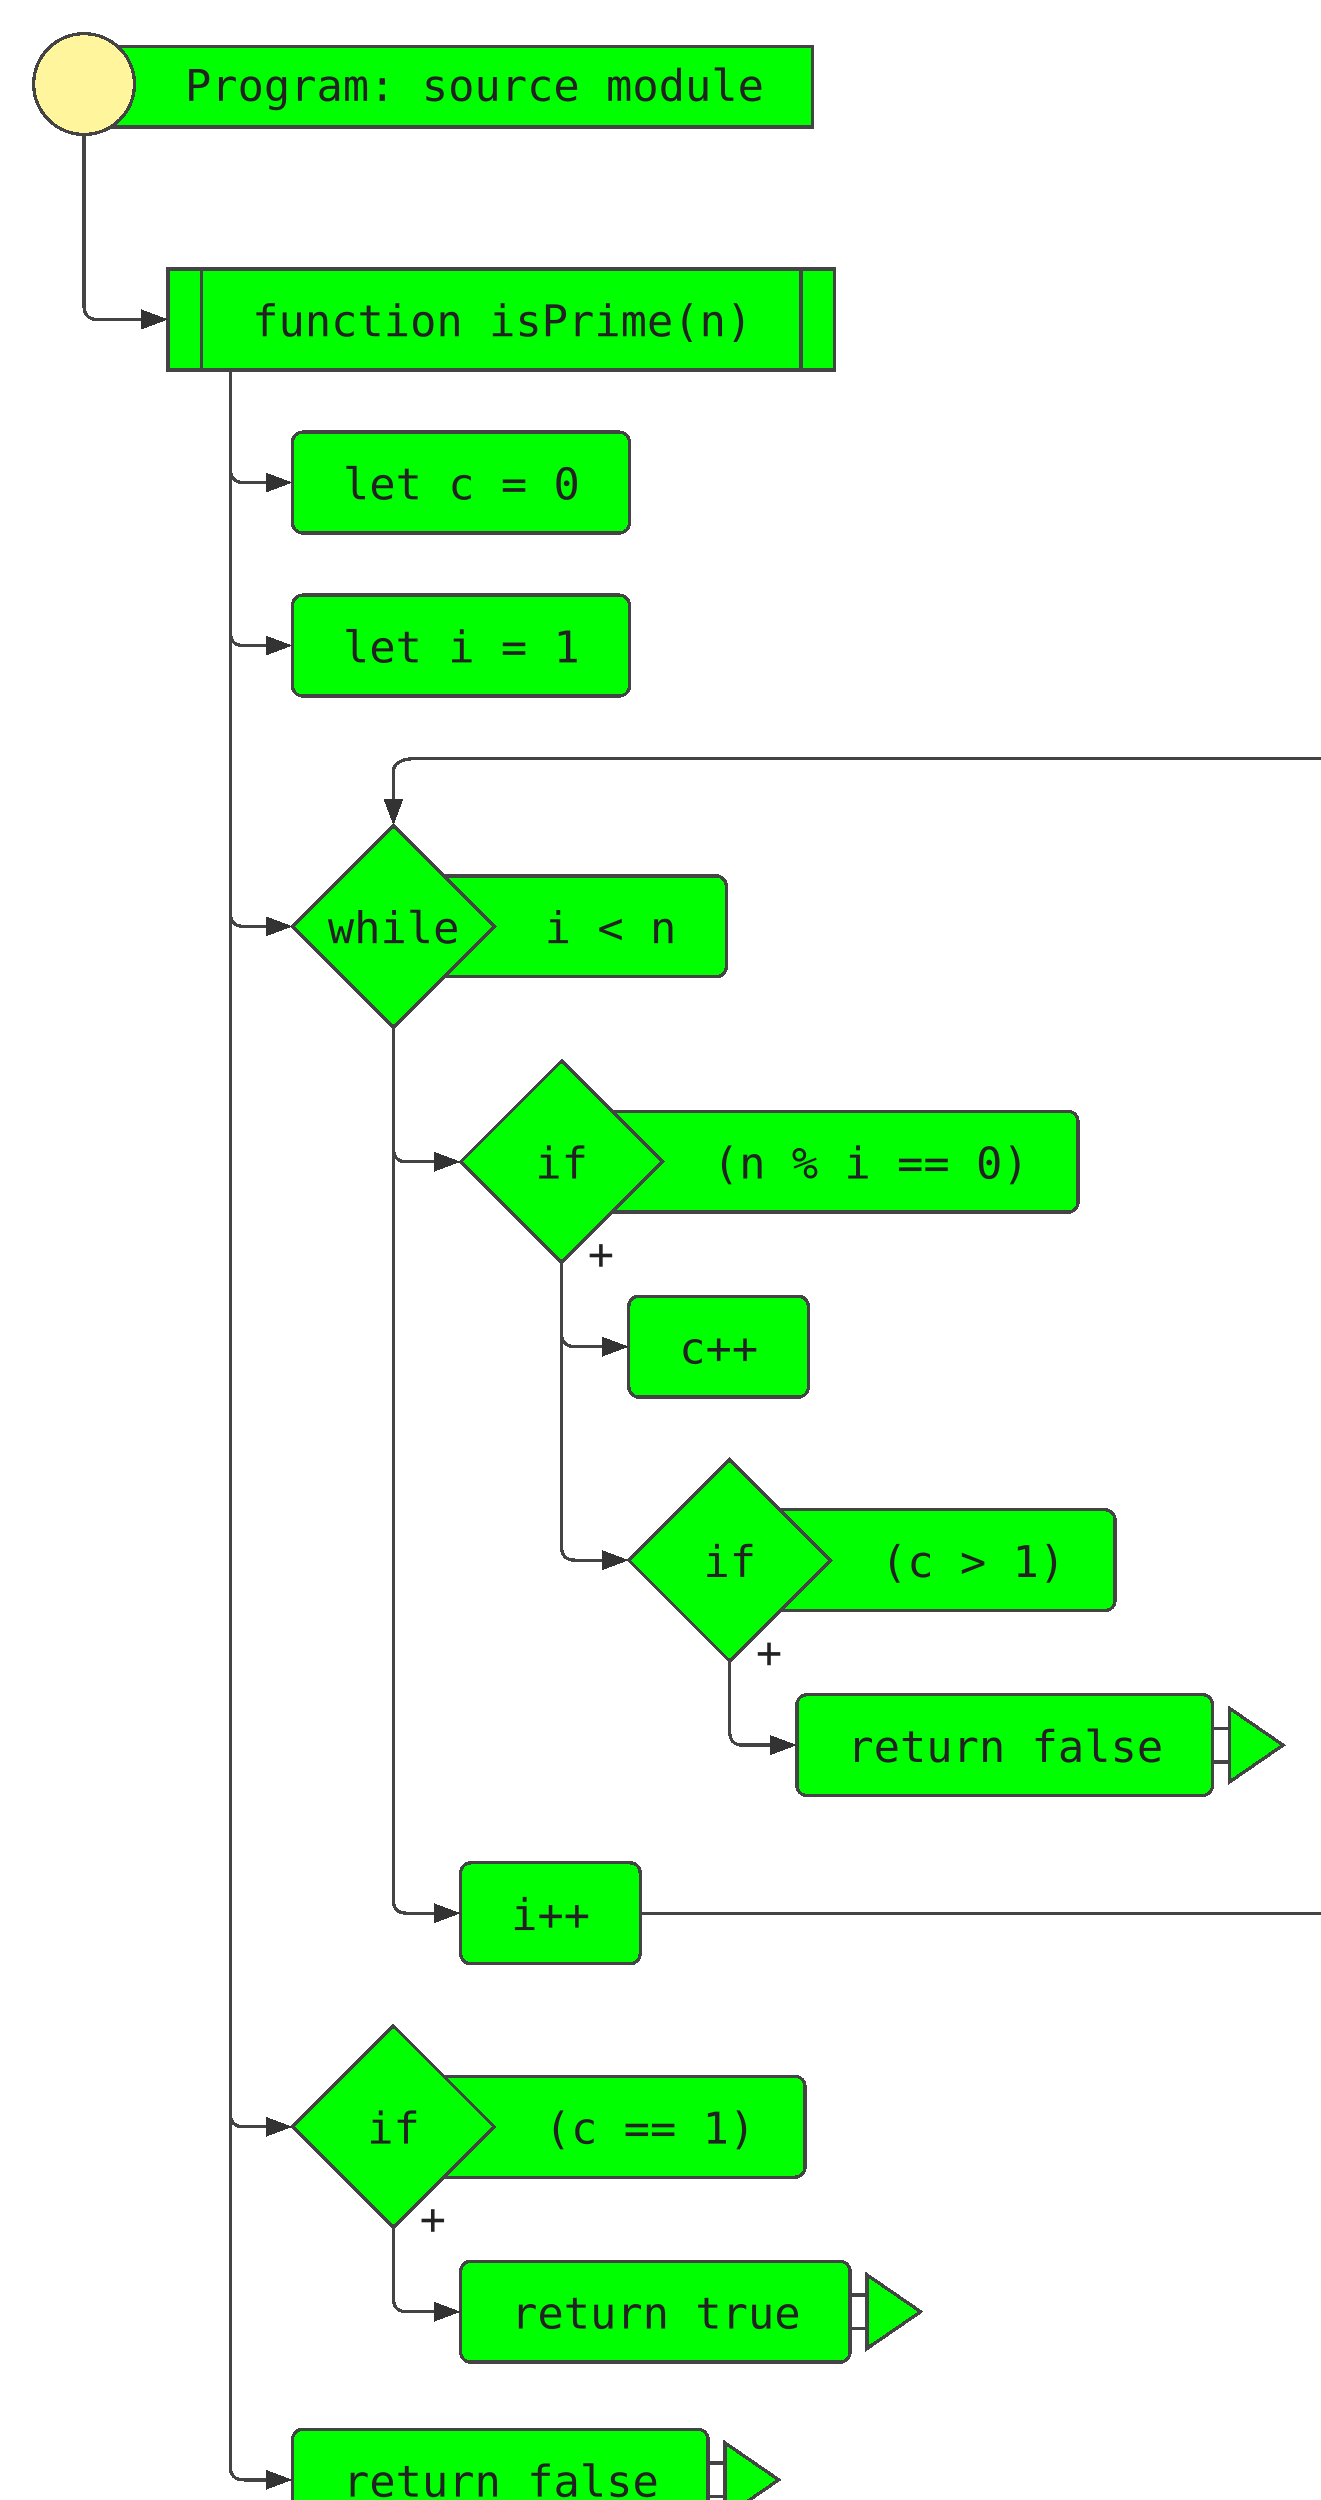
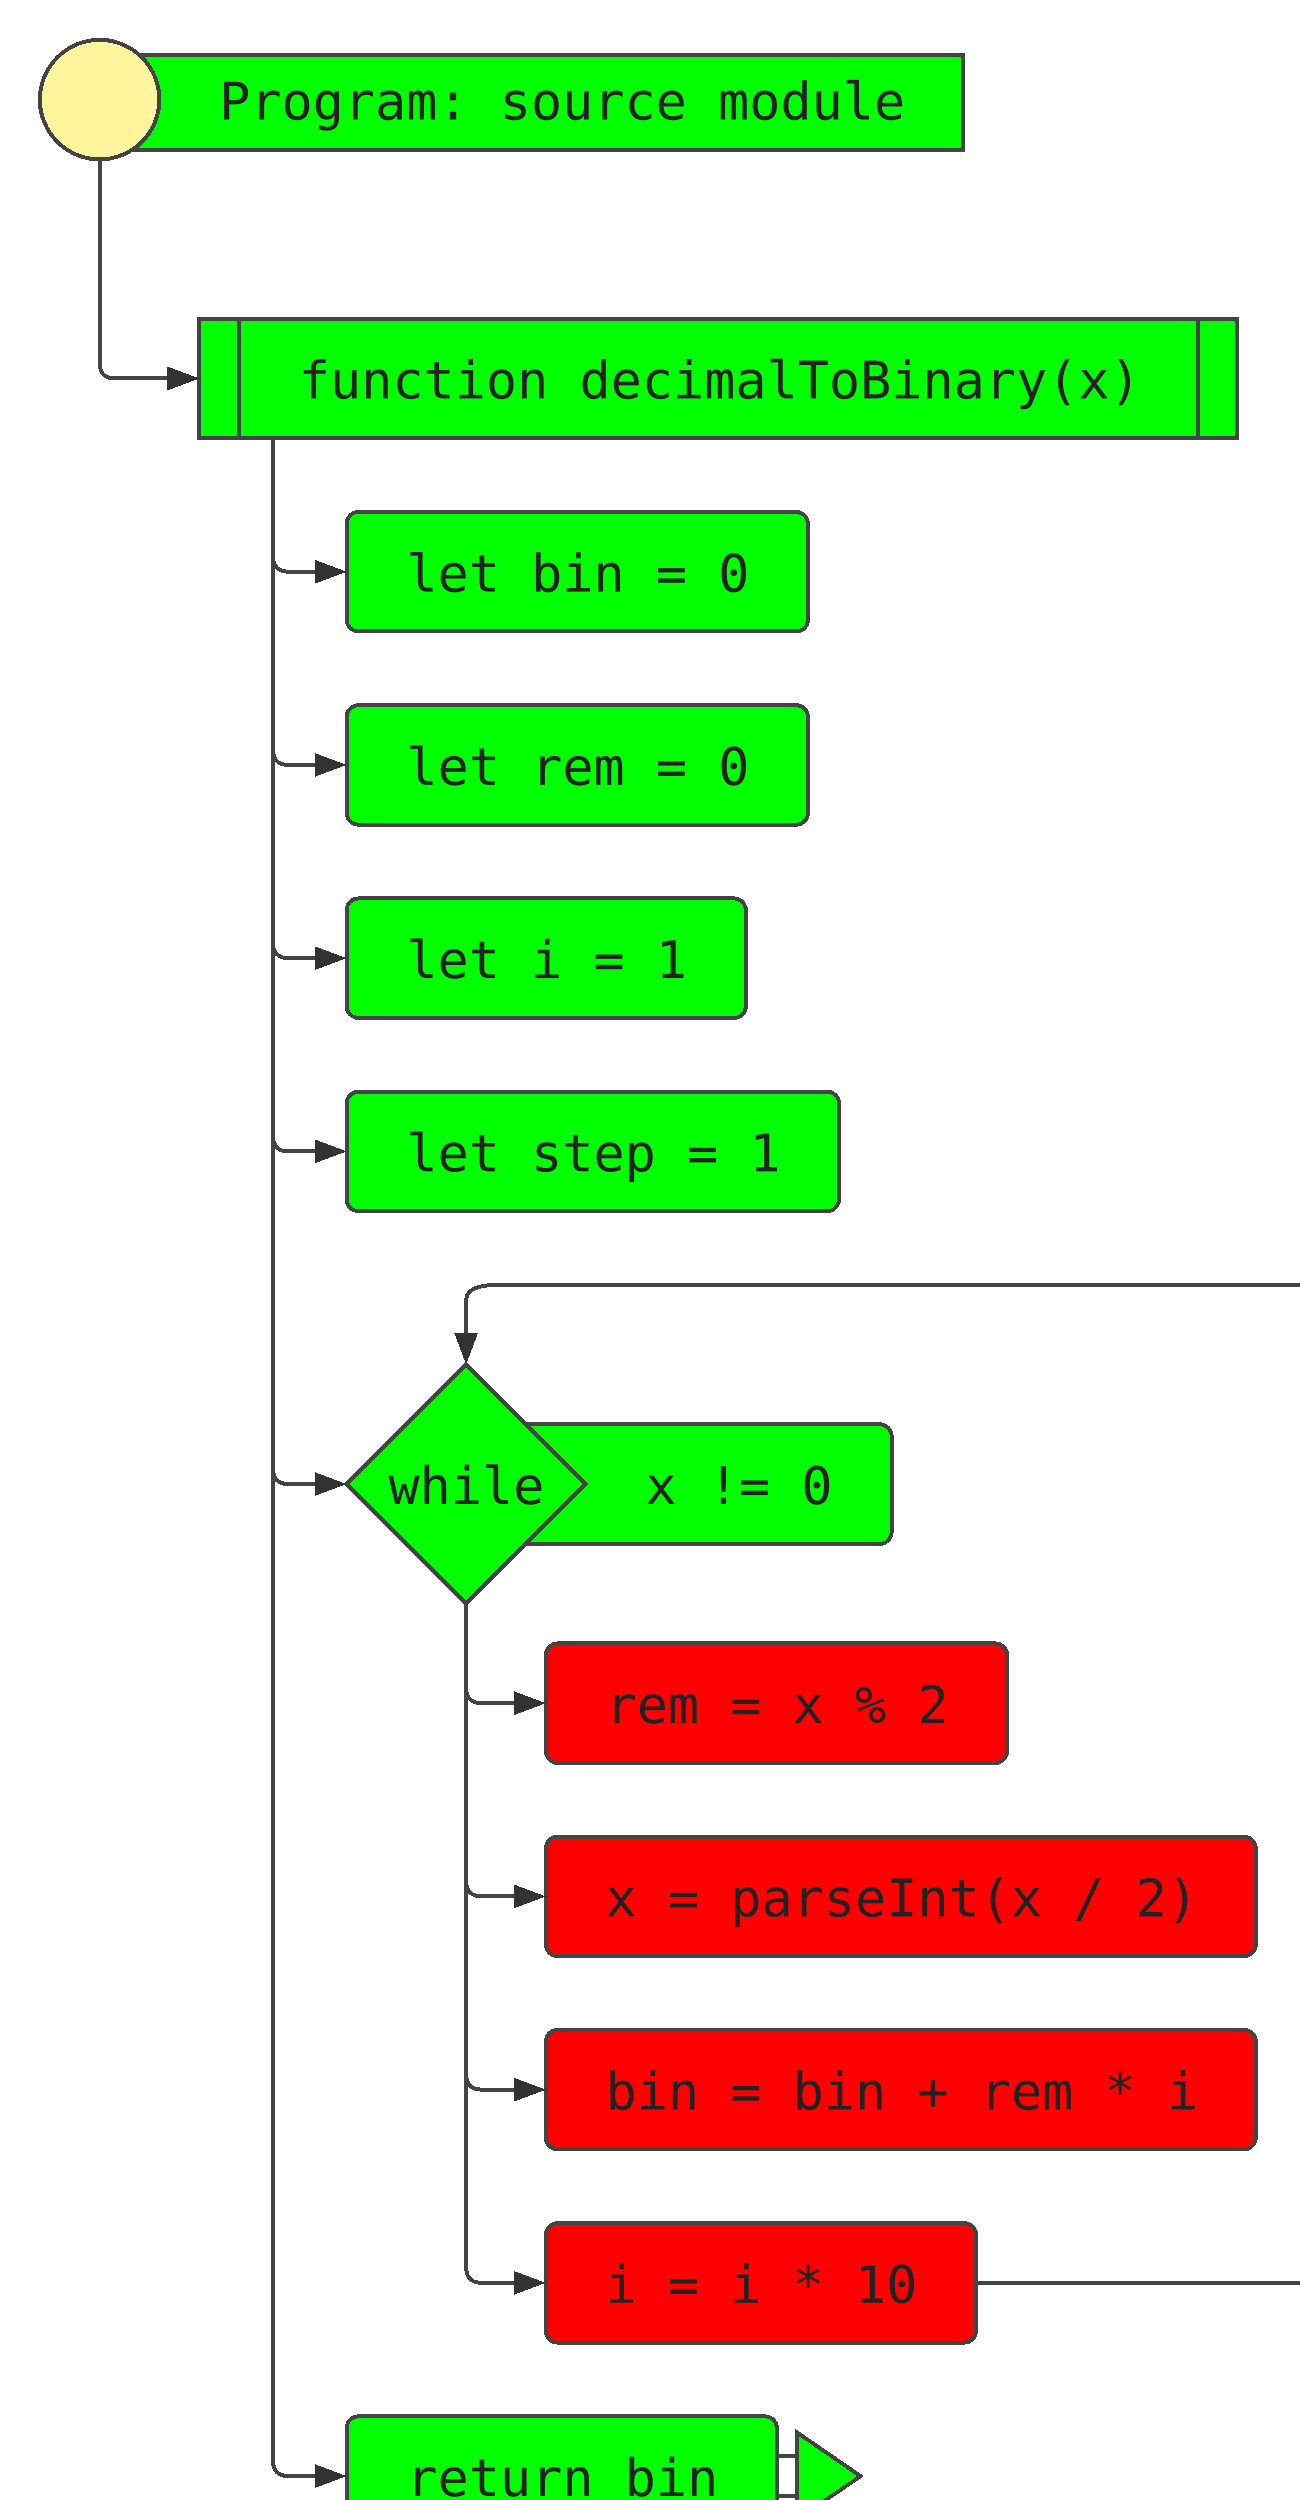
<svg xmlns="http://www.w3.org/2000/svg" xmlns:ns1="http://svgjs.dev/svgjs" version="1.1">
-   <svg width="407" height="778" shape-rendering="optimizeSpeed">
+   <svg width="341" height="662" shape-rendering="optimizeSpeed">
    <g>
-       <rect x="50" y="80" width="198.2" height="30" style="fill: rgb(0,255,0); stroke: #444; stroke-width: 1;" />
+       <rect x="50" y="80" width="260.6" height="30" style="fill: rgb(0,255,0); stroke: #444; stroke-width: 1;" />
      <line x1="60" y1="80" x2="60" y2="110" style="fill:#a5d6a7; stroke:#444; stroke-width:1" />
-       <line x1="238.2" y1="80" x2="238.2" y2="110" style="fill:#a5d6a7; stroke:#444; stroke-width:1" />
+       <line x1="300.6" y1="80" x2="300.6" y2="110" style="fill:#a5d6a7; stroke:#444; stroke-width:1" />
      <text x="75" y="100" font-family="monospace" font-size="13" fill="#222" ns1:data="{&quot;leading&quot;:&quot;1.3&quot;}">
-         <tspan x="75" y="100">function isPrime(n)</tspan>
+         <tspan x="75" y="100">function decimalToBinary(x)</tspan>
      </text>
    </g>
    <g>
-       <rect x="87" y="128.5" width="100.2" height="30" rx="3" ry="3" style="fill: rgb(0,255,0); stroke: #444; stroke-width: 1;" />
+       <rect x="87" y="128.5" width="115.8" height="30" rx="3" ry="3" style="fill: rgb(0,255,0); stroke: #444; stroke-width: 1;" />
      <text x="102" y="148.5" font-family="monospace" font-size="13" fill="#222" ns1:data="{&quot;leading&quot;:&quot;1.3&quot;}">
-         <tspan x="102" y="148.5">let c = 0</tspan>
+         <tspan x="102" y="148.5">let bin = 0</tspan>
      </text>
    </g>
    <g>
-       <rect x="87" y="177" width="100.2" height="30" rx="3" ry="3" style="fill: rgb(0,255,0); stroke: #444; stroke-width: 1;" />
+       <rect x="87" y="177" width="115.8" height="30" rx="3" ry="3" style="fill: rgb(0,255,0); stroke: #444; stroke-width: 1;" />
      <text x="102" y="197" font-family="monospace" font-size="13" fill="#222" ns1:data="{&quot;leading&quot;:&quot;1.3&quot;}">
-         <tspan x="102" y="197">let i = 1</tspan>
+         <tspan x="102" y="197">let rem = 0</tspan>
      </text>
    </g>
    <g>
-       <rect x="117" y="260.5" width="99" height="30" rx="3" ry="3" style="fill: rgb(0,255,0); stroke: #444; stroke-width: 1;" />
-       <polygon points="87,275.5 117,245.5 147,275.5 117,305.5" style="fill: rgb(0,255,0); stroke: #444; stroke-width: 1;" />
-       <text x="162" y="280.5" font-family="monospace" font-size="13" fill="#222" ns1:data="{&quot;leading&quot;:&quot;1.3&quot;}">
-         <tspan x="162" y="280.5">i &lt; n</tspan>
-       </text>
-       <text x="97.5" y="280.5" font-family="monospace" font-size="13" fill="#222" ns1:data="{&quot;leading&quot;:&quot;1.3&quot;}">while</text>
-     </g>
-     <g>
-       <rect x="167" y="330.5" width="153.6" height="30" rx="3" ry="3" style="fill: rgb(0,255,0); stroke: #444; stroke-width: 1;" />
-       <polygon points="137,345.5 167,315.5 197,345.5 167,375.5" style="fill: rgb(0,255,0); stroke: #444; stroke-width: 1;" />
-       <text x="212" y="350.5" font-family="monospace" font-size="13" fill="#222" ns1:data="{&quot;leading&quot;:&quot;1.3&quot;}">
-         <tspan x="212" y="350.5">(n % i == 0)</tspan>
-       </text>
-       <text x="159.2" y="350.5" font-family="monospace" font-size="13" fill="#222" ns1:data="{&quot;leading&quot;:&quot;1.3&quot;}">if</text>
-       <text x="174.8" y="377.45" font-family="monospace" font-size="13" fill="#222" ns1:data="{&quot;leading&quot;:&quot;1.3&quot;}">+</text>
-     </g>
-     <g>
-       <rect x="187" y="385.5" width="53.4" height="30" rx="3" ry="3" style="fill: rgb(0,255,0); stroke: #444; stroke-width: 1;" />
-       <text x="202" y="405.5" font-family="monospace" font-size="13" fill="#222" ns1:data="{&quot;leading&quot;:&quot;1.3&quot;}">
-         <tspan x="202" y="405.5">c++</tspan>
+       <rect x="87" y="225.5" width="100.2" height="30" rx="3" ry="3" style="fill: rgb(0,255,0); stroke: #444; stroke-width: 1;" />
+       <text x="102" y="245.5" font-family="monospace" font-size="13" fill="#222" ns1:data="{&quot;leading&quot;:&quot;1.3&quot;}">
+         <tspan x="102" y="245.5">let i = 1</tspan>
      </text>
    </g>
    <g>
-       <rect x="217" y="449" width="114.6" height="30" rx="3" ry="3" style="fill: rgb(0,255,0); stroke: #444; stroke-width: 1;" />
-       <polygon points="187,464 217,434 247,464 217,494" style="fill: rgb(0,255,0); stroke: #444; stroke-width: 1;" />
-       <text x="262" y="469" font-family="monospace" font-size="13" fill="#222" ns1:data="{&quot;leading&quot;:&quot;1.3&quot;}">
-         <tspan x="262" y="469">(c &gt; 1)</tspan>
-       </text>
-       <text x="209.2" y="469" font-family="monospace" font-size="13" fill="#222" ns1:data="{&quot;leading&quot;:&quot;1.3&quot;}">if</text>
-       <text x="224.8" y="495.95" font-family="monospace" font-size="13" fill="#222" ns1:data="{&quot;leading&quot;:&quot;1.3&quot;}">+</text>
-     </g>
-     <g>
-       <rect x="237" y="504" width="123.6" height="30" rx="3" ry="3" style="fill: rgb(0,255,0); stroke: #444; stroke-width: 1;" />
-       <line x1="360.6" y1="514" x2="365.6" y2="514" style="fill:#a5d6a7; stroke:#444; stroke-width:1" />
-       <line x1="360.6" y1="524" x2="365.6" y2="524" style="fill:#a5d6a7; stroke:#444; stroke-width:1" />
-       <path d="M365.6, 508 L381.6, 519 L365.6, 530 Z" fill="#a5d6a7" stroke="#444" stroke-width="1" style="fill: rgb(0,255,0);" />
-       <text x="252" y="524" font-family="monospace" font-size="13" fill="#222" ns1:data="{&quot;leading&quot;:&quot;1.3&quot;}">
-         <tspan x="252" y="524">return false</tspan>
+       <rect x="87" y="274" width="123.6" height="30" rx="3" ry="3" style="fill: rgb(0,255,0); stroke: #444; stroke-width: 1;" />
+       <text x="102" y="294" font-family="monospace" font-size="13" fill="#222" ns1:data="{&quot;leading&quot;:&quot;1.3&quot;}">
+         <tspan x="102" y="294">let step = 1</tspan>
      </text>
    </g>
    <g>
-       <rect x="137" y="554" width="53.4" height="30" rx="3" ry="3" style="fill: rgb(0,255,0); stroke: #444; stroke-width: 1;" />
-       <text x="152" y="574" font-family="monospace" font-size="13" fill="#222" ns1:data="{&quot;leading&quot;:&quot;1.3&quot;}">
-         <tspan x="152" y="574">i++</tspan>
+       <rect x="117" y="357.5" width="106.8" height="30" rx="3" ry="3" style="fill: rgb(0,255,0); stroke: #444; stroke-width: 1;" />
+       <polygon points="87,372.5 117,342.5 147,372.5 117,402.5" style="fill: rgb(0,255,0); stroke: #444; stroke-width: 1;" />
+       <text x="162" y="377.5" font-family="monospace" font-size="13" fill="#222" ns1:data="{&quot;leading&quot;:&quot;1.3&quot;}">
+         <tspan x="162" y="377.5">x != 0</tspan>
+       </text>
+       <text x="97.5" y="377.5" font-family="monospace" font-size="13" fill="#222" ns1:data="{&quot;leading&quot;:&quot;1.3&quot;}">while</text>
+     </g>
+     <g>
+       <rect x="137" y="412.5" width="115.8" height="30" rx="3" ry="3" style="fill: rgb(255,0,0); stroke: #444; stroke-width: 1;" />
+       <text x="152" y="432.5" font-family="monospace" font-size="13" fill="#222" ns1:data="{&quot;leading&quot;:&quot;1.3&quot;}">
+         <tspan x="152" y="432.5">rem = x % 2</tspan>
      </text>
    </g>
    <g>
-       <rect x="117" y="617.5" width="122.4" height="30" rx="3" ry="3" style="fill: rgb(0,255,0); stroke: #444; stroke-width: 1;" />
-       <polygon points="87,632.5 117,602.5 147,632.5 117,662.5" style="fill: rgb(0,255,0); stroke: #444; stroke-width: 1;" />
-       <text x="162" y="637.5" font-family="monospace" font-size="13" fill="#222" ns1:data="{&quot;leading&quot;:&quot;1.3&quot;}">
-         <tspan x="162" y="637.5">(c == 1)</tspan>
-       </text>
-       <text x="109.2" y="637.5" font-family="monospace" font-size="13" fill="#222" ns1:data="{&quot;leading&quot;:&quot;1.3&quot;}">if</text>
-       <text x="124.8" y="664.45" font-family="monospace" font-size="13" fill="#222" ns1:data="{&quot;leading&quot;:&quot;1.3&quot;}">+</text>
-     </g>
-     <g>
-       <rect x="137" y="672.5" width="115.8" height="30" rx="3" ry="3" style="fill: rgb(0,255,0); stroke: #444; stroke-width: 1;" />
-       <line x1="252.8" y1="682.5" x2="257.8" y2="682.5" style="fill:#a5d6a7; stroke:#444; stroke-width:1" />
-       <line x1="252.8" y1="692.5" x2="257.8" y2="692.5" style="fill:#a5d6a7; stroke:#444; stroke-width:1" />
-       <path d="M257.8, 676.5 L273.8, 687.5 L257.8, 698.5 Z" fill="#a5d6a7" stroke="#444" stroke-width="1" style="fill: rgb(0,255,0);" />
-       <text x="152" y="692.5" font-family="monospace" font-size="13" fill="#222" ns1:data="{&quot;leading&quot;:&quot;1.3&quot;}">
-         <tspan x="152" y="692.5">return true</tspan>
+       <rect x="137" y="461" width="178.2" height="30" rx="3" ry="3" style="fill: rgb(255,0,0); stroke: #444; stroke-width: 1;" />
+       <text x="152" y="481" font-family="monospace" font-size="13" fill="#222" ns1:data="{&quot;leading&quot;:&quot;1.3&quot;}">
+         <tspan x="152" y="481">x = parseInt(x / 2)</tspan>
      </text>
    </g>
    <g>
-       <rect x="87" y="722.5" width="123.6" height="30" rx="3" ry="3" style="fill: rgb(0,255,0); stroke: #444; stroke-width: 1;" />
-       <line x1="210.6" y1="732.5" x2="215.6" y2="732.5" style="fill:#a5d6a7; stroke:#444; stroke-width:1" />
-       <line x1="210.6" y1="742.5" x2="215.6" y2="742.5" style="fill:#a5d6a7; stroke:#444; stroke-width:1" />
-       <path d="M215.6, 726.5 L231.6, 737.5 L215.6, 748.5 Z" fill="#a5d6a7" stroke="#444" stroke-width="1" style="fill: rgb(0,255,0);" />
-       <text x="102" y="742.5" font-family="monospace" font-size="13" fill="#222" ns1:data="{&quot;leading&quot;:&quot;1.3&quot;}">
-         <tspan x="102" y="742.5">return false</tspan>
+       <rect x="137" y="509.5" width="178.2" height="30" rx="3" ry="3" style="fill: rgb(255,0,0); stroke: #444; stroke-width: 1;" />
+       <text x="152" y="529.5" font-family="monospace" font-size="13" fill="#222" ns1:data="{&quot;leading&quot;:&quot;1.3&quot;}">
+         <tspan x="152" y="529.5">bin = bin + rem * i</tspan>
+       </text>
+     </g>
+     <g>
+       <rect x="137" y="558" width="108" height="30" rx="3" ry="3" style="fill: rgb(255,0,0); stroke: #444; stroke-width: 1;" />
+       <text x="152" y="578" font-family="monospace" font-size="13" fill="#222" ns1:data="{&quot;leading&quot;:&quot;1.3&quot;}">
+         <tspan x="152" y="578">i = i * 10</tspan>
+       </text>
+     </g>
+     <g>
+       <rect x="87" y="606.5" width="108" height="30" rx="3" ry="3" style="fill: rgb(0,255,0); stroke: #444; stroke-width: 1;" />
+       <line x1="195" y1="616.5" x2="200" y2="616.5" style="fill:#a5d6a7; stroke:#444; stroke-width:1" />
+       <line x1="195" y1="626.5" x2="200" y2="626.5" style="fill:#a5d6a7; stroke:#444; stroke-width:1" />
+       <path d="M200, 610.5 L216, 621.5 L200, 632.5 Z" fill="#a5d6a7" stroke="#444" stroke-width="1" style="fill: rgb(0,255,0);" />
+       <text x="102" y="626.5" font-family="monospace" font-size="13" fill="#222" ns1:data="{&quot;leading&quot;:&quot;1.3&quot;}">
+         <tspan x="102" y="626.5">return bin</tspan>
      </text>
    </g>
    <g>
      <rect x="25" y="13.75" width="216.6" height="24" style="fill: rgb(0,255,0); stroke: #444; stroke-width: 1;" />
      <circle cx="25" cy="25" r="15" style="fill:#fff59d; stroke:#444; stroke-width:1" />
      <text x="55" y="30" font-family="monospace" font-size="13" fill="#222" ns1:data="{&quot;leading&quot;:&quot;1.3&quot;}">
        <tspan x="55" y="30">Program: source module</tspan>
      </text>
    </g>
    <g>
      <path d="M25, 40 L25 91 Q25 95                 29 95                 L42 95 " style="fill:none; stroke:#444; stroke-width:1" />
      <path d="M42, 92 L50, 95 L42, 98 Z" fill="#333" />
    </g>
    <g>
      <path d="M68.5, 110 L68.5 139.5 Q68.5 143.5                 72.5 143.5                 L79 143.5 " style="fill:none; stroke:#444; stroke-width:1" />
      <path d="M79, 140.5 L87, 143.5 L79, 146.5 Z" fill="#333" />
    </g>
    <g>
      <path d="M68.5, 110 L68.5 188 Q68.5 192                 72.5 192                 L79 192 " style="fill:none; stroke:#444; stroke-width:1" />
      <path d="M79, 189 L87, 192 L79, 195 Z" fill="#333" />
    </g>
    <g>
-       <path d="M68.5, 110 L68.5 271.5 Q68.5 275.5                 72.5 275.5                 L79 275.5 " style="fill:none; stroke:#444; stroke-width:1" />
-       <path d="M79, 272.5 L87, 275.5 L79, 278.5 Z" fill="#333" />
+       <path d="M68.5, 110 L68.5 236.5 Q68.5 240.5                 72.5 240.5                 L79 240.5 " style="fill:none; stroke:#444; stroke-width:1" />
+       <path d="M79, 237.5 L87, 240.5 L79, 243.5 Z" fill="#333" />
    </g>
    <g>
-       <path d="M117, 305.5 L117 341.5 Q117 345.5                 121 345.5                 L129 345.5 " style="fill:none; stroke:#444; stroke-width:1" />
-       <path d="M129, 342.5 L137, 345.5 L129, 348.5 Z" fill="#333" />
+       <path d="M68.5, 110 L68.5 285 Q68.5 289                 72.5 289                 L79 289 " style="fill:none; stroke:#444; stroke-width:1" />
+       <path d="M79, 286 L87, 289 L79, 292 Z" fill="#333" />
    </g>
    <g>
-       <path d="M167, 375.5 L167 396.5 Q167 400.5                 171 400.5                 L179 400.5 " style="fill:none; stroke:#444; stroke-width:1" />
-       <path d="M179, 397.5 L187, 400.5 L179, 403.5 Z" fill="#333" />
+       <path d="M68.5, 110 L68.5 368.5 Q68.5 372.5                 72.5 372.5                 L79 372.5 " style="fill:none; stroke:#444; stroke-width:1" />
+       <path d="M79, 369.5 L87, 372.5 L79, 375.5 Z" fill="#333" />
    </g>
    <g>
-       <path d="M167, 375.5 L167 460 Q167 464                 171 464                 L179 464 " style="fill:none; stroke:#444; stroke-width:1" />
-       <path d="M179, 461 L187, 464 L179, 467 Z" fill="#333" />
+       <path d="M117, 402.5 L117 423.5 Q117 427.5                 121 427.5                 L129 427.5 " style="fill:none; stroke:#444; stroke-width:1" />
+       <path d="M129, 424.5 L137, 427.5 L129, 430.5 Z" fill="#333" />
    </g>
    <g>
-       <path d="M217, 494 L217 515 Q217 519                 221 519                 L229 519 " style="fill:none; stroke:#444; stroke-width:1" />
-       <path d="M229, 516 L237, 519 L229, 522 Z" fill="#333" />
+       <path d="M117, 402.5 L117 472 Q117 476                 121 476                 L129 476 " style="fill:none; stroke:#444; stroke-width:1" />
+       <path d="M129, 473 L137, 476 L129, 479 Z" fill="#333" />
    </g>
    <g>
-       <path d="M117, 305.5 L117 565 Q117 569                 121 569                 L129 569 " style="fill:none; stroke:#444; stroke-width:1" />
-       <path d="M129, 566 L137, 569 L129, 572 Z" fill="#333" />
+       <path d="M117, 402.5 L117 520.5 Q117 524.5                 121 524.5                 L129 524.5 " style="fill:none; stroke:#444; stroke-width:1" />
+       <path d="M129, 521.5 L137, 524.5 L129, 527.5 Z" fill="#333" />
    </g>
    <g>
-       <path d="M190.4, 569 L397.6 569  Q401.6 569                 401.6 565                 L401.6 233.5 Q401.6 225.5                 397.6 225.5                 L125 225.5  Q117 225.5                 117 229.5                 L117 237.5" style="fill:none; stroke:#444; stroke-width:1" />
-       <path d="M114, 237.5 L117, 245.5 L120, 237.5 Z" fill="#333" />
+       <path d="M117, 402.5 L117 569 Q117 573                 121 573                 L129 573 " style="fill:none; stroke:#444; stroke-width:1" />
+       <path d="M129, 570 L137, 573 L129, 576 Z" fill="#333" />
    </g>
    <g>
-       <path d="M68.5, 110 L68.5 628.5 Q68.5 632.5                 72.5 632.5                 L79 632.5 " style="fill:none; stroke:#444; stroke-width:1" />
-       <path d="M79, 629.5 L87, 632.5 L79, 635.5 Z" fill="#333" />
+       <path d="M245, 573 L331.2 573  Q335.2 573                 335.2 569                 L335.2 330.5 Q335.2 322.5                 331.2 322.5                 L125 322.5  Q117 322.5                 117 326.5                 L117 334.5" style="fill:none; stroke:#444; stroke-width:1" />
+       <path d="M114, 334.5 L117, 342.5 L120, 334.5 Z" fill="#333" />
    </g>
    <g>
-       <path d="M117, 662.5 L117 683.5 Q117 687.5                 121 687.5                 L129 687.5 " style="fill:none; stroke:#444; stroke-width:1" />
-       <path d="M129, 684.5 L137, 687.5 L129, 690.5 Z" fill="#333" />
-     </g>
-     <g>
-       <path d="M68.5, 110 L68.5 733.5 Q68.5 737.5                 72.5 737.5                 L79 737.5 " style="fill:none; stroke:#444; stroke-width:1" />
-       <path d="M79, 734.5 L87, 737.5 L79, 740.5 Z" fill="#333" />
+       <path d="M68.5, 110 L68.5 617.5 Q68.5 621.5                 72.5 621.5                 L79 621.5 " style="fill:none; stroke:#444; stroke-width:1" />
+       <path d="M79, 618.5 L87, 621.5 L79, 624.5 Z" fill="#333" />
    </g>
  </svg>
</svg>
